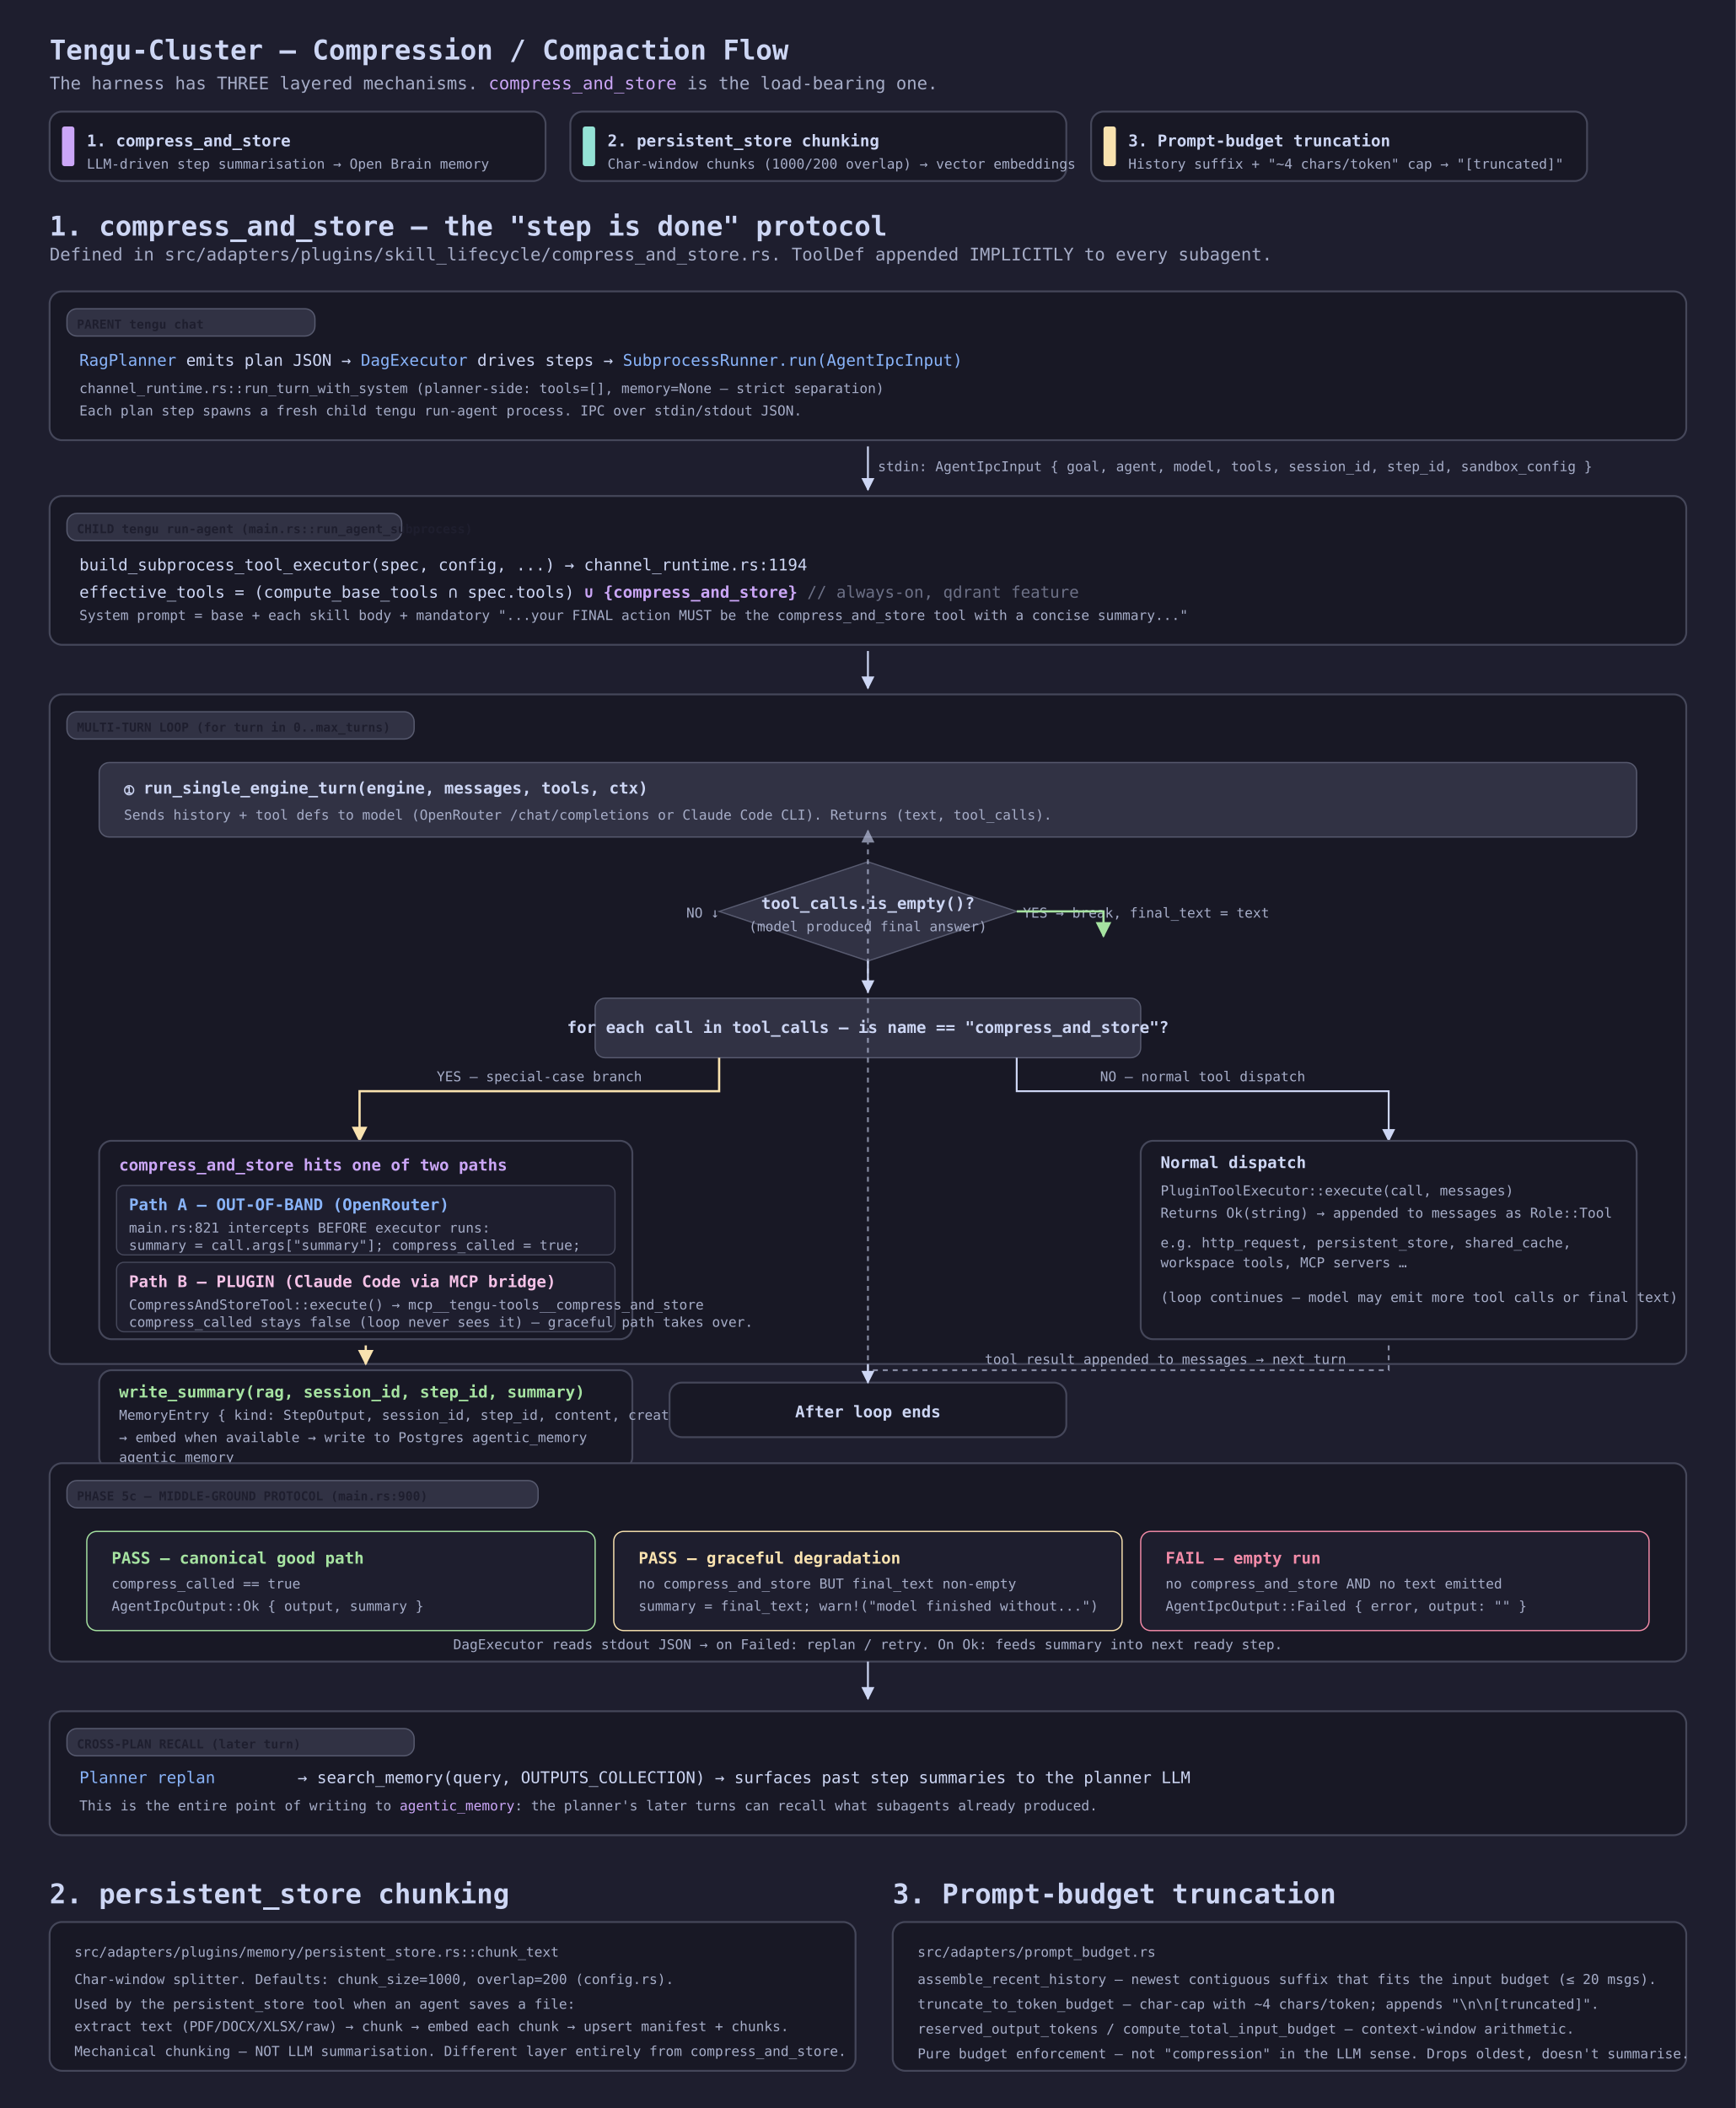
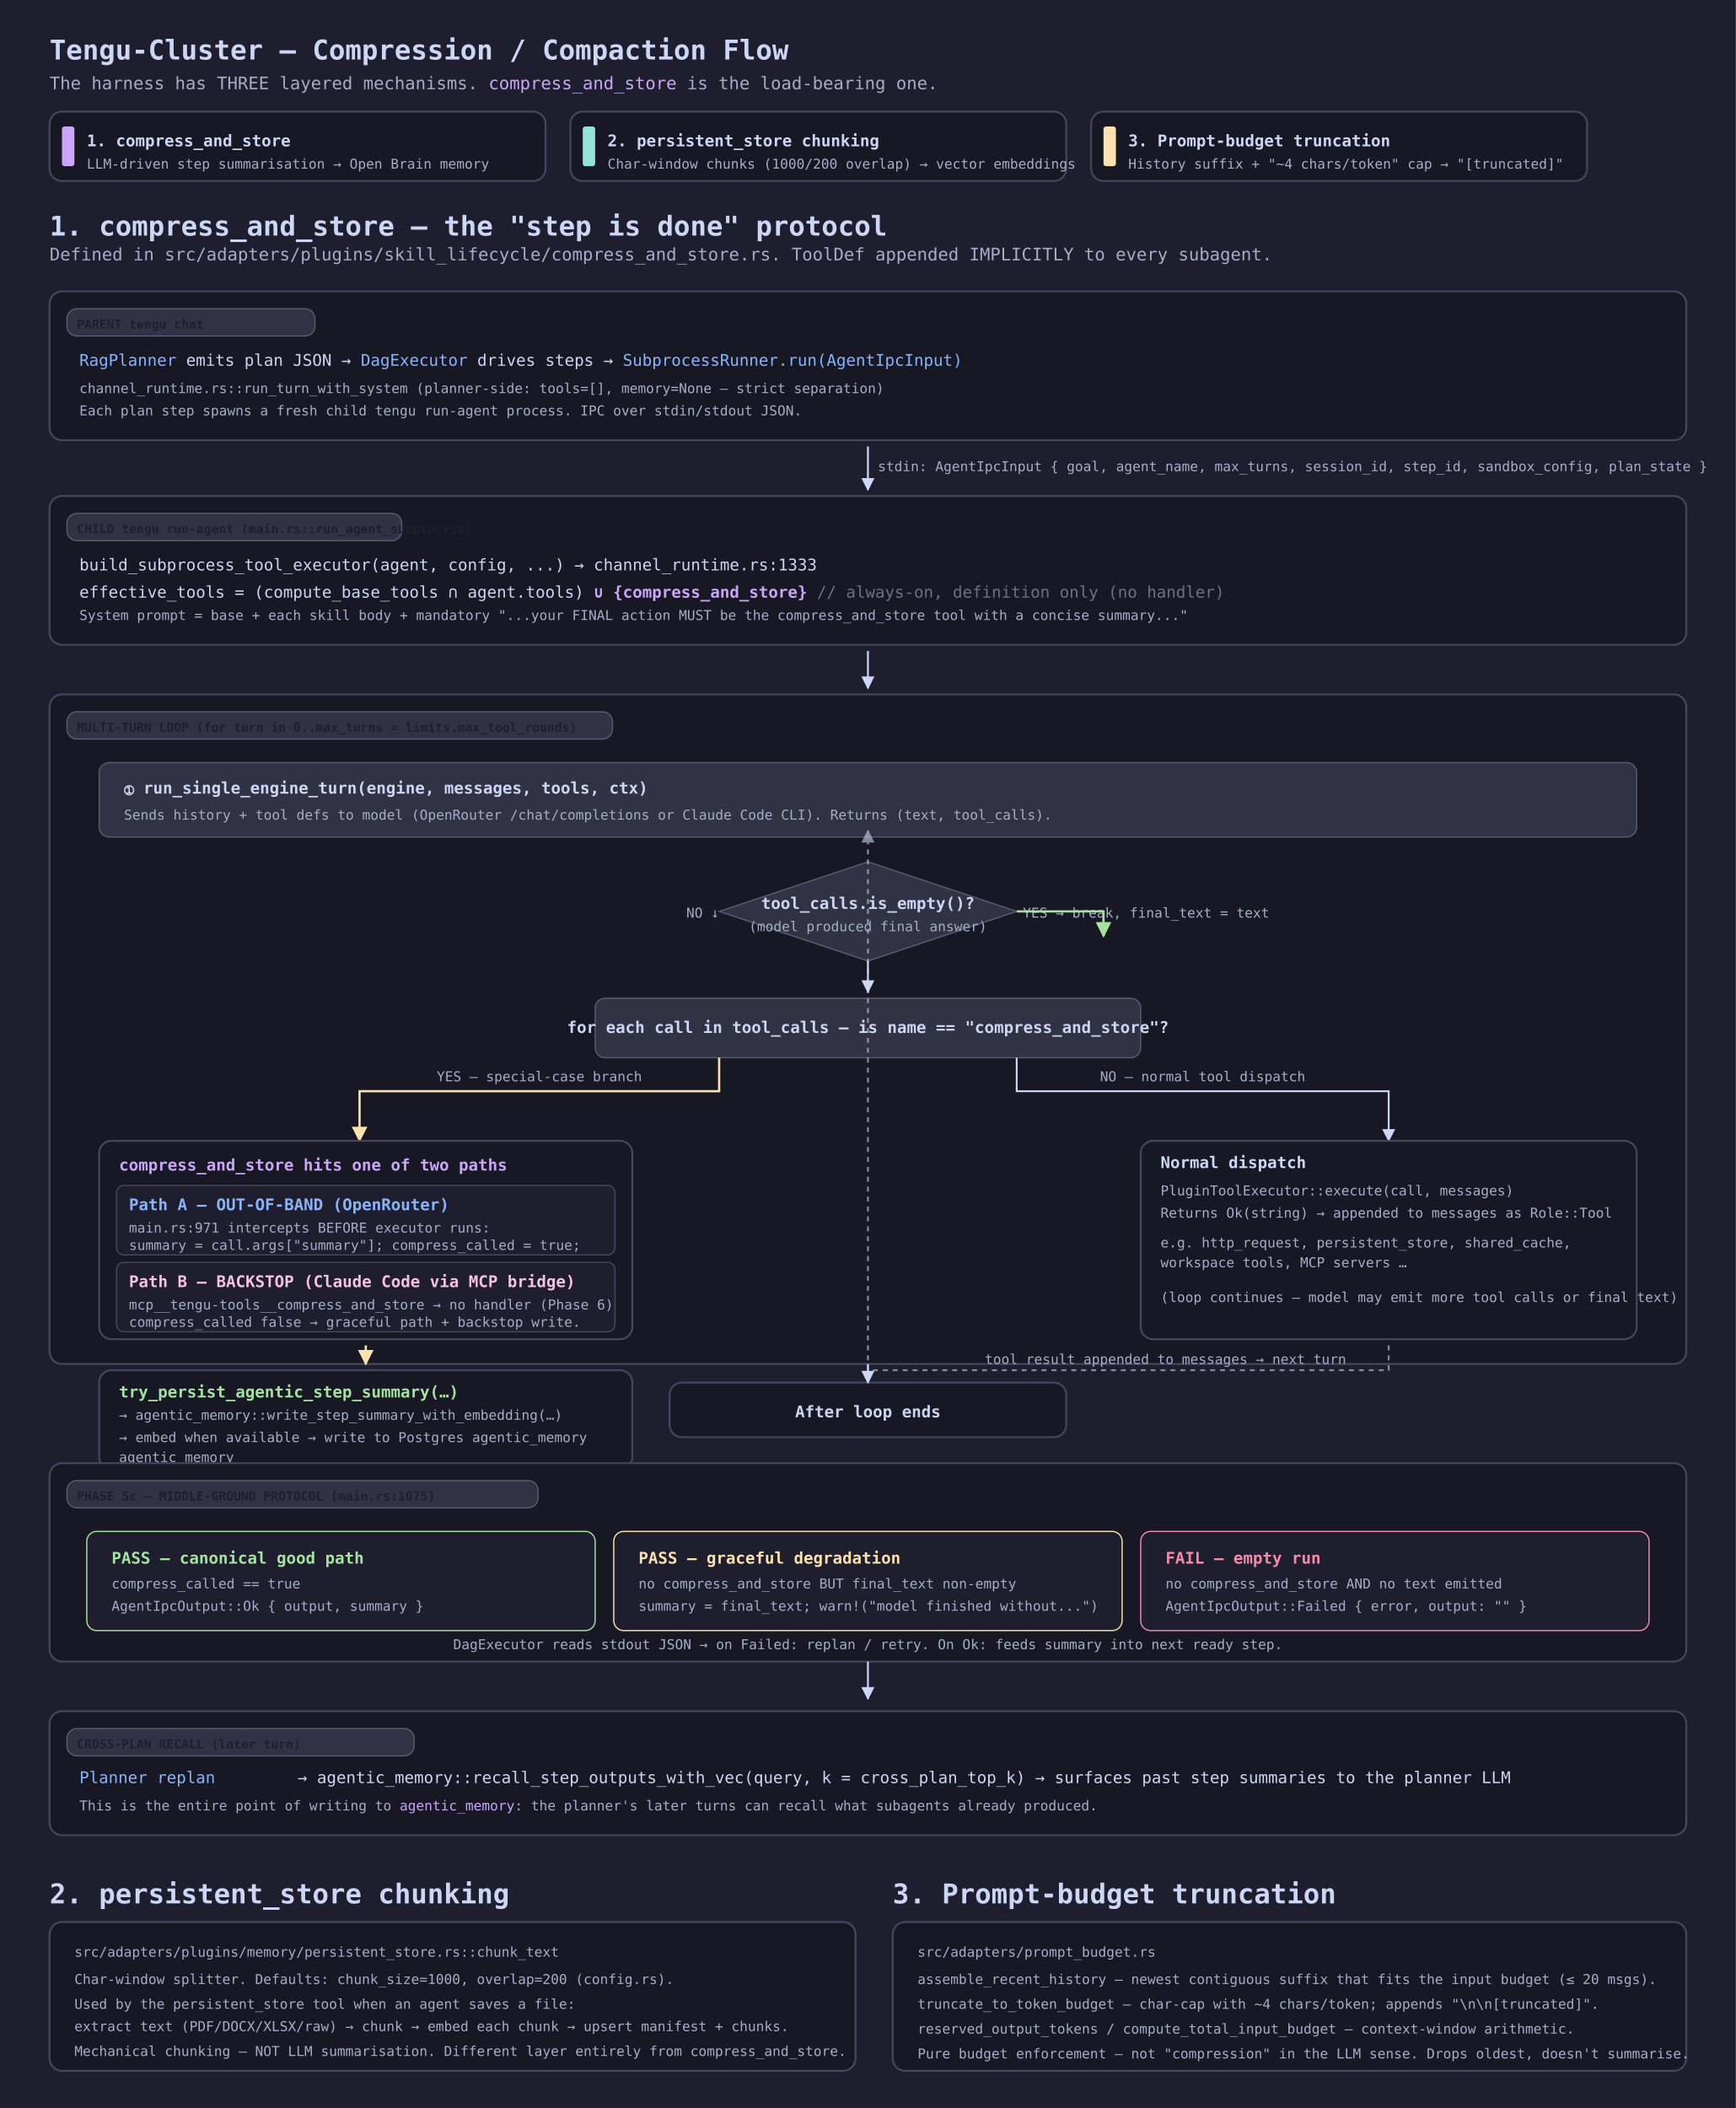
<svg xmlns="http://www.w3.org/2000/svg" viewBox="0 0 1400 1700" font-family="ui-monospace, SFMono-Regular, Menlo, monospace">
  <defs>
    <marker id="arr" viewBox="0 0 10 10" refX="9" refY="5" markerWidth="7" markerHeight="7" orient="auto-start-reverse">
      <path d="M0,0 L10,5 L0,10 z" fill="#cdd6f4" />
    </marker>
    <marker id="arrG" viewBox="0 0 10 10" refX="9" refY="5" markerWidth="7" markerHeight="7" orient="auto-start-reverse">
      <path d="M0,0 L10,5 L0,10 z" fill="#a6e3a1" />
    </marker>
    <marker id="arrR" viewBox="0 0 10 10" refX="9" refY="5" markerWidth="7" markerHeight="7" orient="auto-start-reverse">
      <path d="M0,0 L10,5 L0,10 z" fill="#f38ba8" />
    </marker>
    <marker id="arrY" viewBox="0 0 10 10" refX="9" refY="5" markerWidth="7" markerHeight="7" orient="auto-start-reverse">
      <path d="M0,0 L10,5 L0,10 z" fill="#f9e2af" />
    </marker>
    <style>
      .bg     { fill: #1e1e2e; }
      .panel  { fill: #181825; stroke: #45475a; stroke-width: 1.5; rx: 10; }
      .panelH { fill: #313244; stroke: #585b70; stroke-width: 1; rx: 8; }
      .accent { fill: #cba6f7; }
      .ok     { fill: #a6e3a1; }
      .warn   { fill: #f9e2af; }
      .err    { fill: #f38ba8; }
      .blue   { fill: #89b4fa; }
      .pink   { fill: #f5c2e7; }
      .teal   { fill: #94e2d5; }
      .muted  { fill: #6c7086; }
      text    { fill: #cdd6f4; font-size: 13px; }
      .title  { font-size: 22px; font-weight: 700; fill: #cdd6f4; }
      .sub    { font-size: 14px; fill: #a6adc8; }
      .small  { font-size: 11px; fill: #a6adc8; }
      .tag    { font-size: 10px; fill: #1e1e2e; font-weight: 700; }
      .mono   { font-family: ui-monospace, monospace; }
      .edge   { stroke: #cdd6f4; stroke-width: 1.5; fill: none; }
      .edgeG  { stroke: #a6e3a1; stroke-width: 1.8; fill: none; }
      .edgeR  { stroke: #f38ba8; stroke-width: 1.8; fill: none; }
      .edgeY  { stroke: #f9e2af; stroke-width: 1.8; fill: none; }
      .dash   { stroke-dasharray: 4 4; }
    </style>
  </defs>
  <rect class="bg" width="1400" height="1700" />
  <text x="40" y="48" class="title">Tengu-Cluster — Compression / Compaction Flow</text>
  <text x="40" y="72" class="sub">The harness has THREE layered mechanisms. <tspan class="accent">compress_and_store</tspan> is the load-bearing one.</text>
  <g transform="translate(40,90)">
    <rect class="panel" width="400" height="56" />
    <rect x="10" y="12" width="10" height="32" rx="2" class="accent" />
    <text x="30" y="28" font-weight="700">1. compress_and_store</text>
    <text x="30" y="46" class="small">LLM-driven step summarisation → Open Brain memory</text>
  </g>
  <g transform="translate(460,90)">
    <rect class="panel" width="400" height="56" />
    <rect x="10" y="12" width="10" height="32" rx="2" class="teal" />
    <text x="30" y="28" font-weight="700">2. persistent_store chunking</text>
    <text x="30" y="46" class="small">Char-window chunks (1000/200 overlap) → vector embeddings</text>
  </g>
  <g transform="translate(880,90)">
    <rect class="panel" width="400" height="56" />
    <rect x="10" y="12" width="10" height="32" rx="2" class="warn" />
    <text x="30" y="28" font-weight="700">3. Prompt-budget truncation</text>
    <text x="30" y="46" class="small">History suffix + "~4 chars/token" cap → "[truncated]"</text>
  </g>
  <text x="40" y="190" class="title accent">1. compress_and_store — the "step is done" protocol</text>
  <text x="40" y="210" class="sub">Defined in <tspan class="mono">src/adapters/plugins/skill_lifecycle/compress_and_store.rs</tspan>. ToolDef appended IMPLICITLY to every subagent.</text>
  <g transform="translate(40,235)">
    <rect class="panel" width="1320" height="120" />
    <rect class="panelH" x="14" y="14" width="200" height="22" />
    <text x="22" y="30" class="tag">PARENT  tengu chat</text>
    <text x="24" y="60" font-size="13">
      <tspan class="mono blue">RagPlanner</tspan> emits plan JSON  →  <tspan class="mono blue">DagExecutor</tspan> drives steps  →  <tspan class="mono blue">SubprocessRunner.run(AgentIpcInput)</tspan>
    </text>
    <text x="24" y="82" class="small mono">channel_runtime.rs::run_turn_with_system  (planner-side: tools=[], memory=None — strict separation)</text>
    <text x="24" y="100" class="small">Each plan step spawns a fresh child <tspan class="mono">tengu run-agent</tspan> process. IPC over stdin/stdout JSON.</text>
  </g>
  <path class="edge" d="M 700 360 L 700 395" marker-end="url(#arr)" />
-   <text x="708" y="380" class="small">stdin: AgentIpcInput { goal, agent, model, tools, session_id, step_id, sandbox_config }</text>
+   <text x="708" y="380" class="small">stdin: AgentIpcInput { goal, agent_name, max_turns, session_id, step_id, sandbox_config, plan_state }</text>
  <g transform="translate(40,400)">
    <rect class="panel" width="1320" height="120" />
    <rect class="panelH" x="14" y="14" width="270" height="22" />
    <text x="22" y="30" class="tag">CHILD  tengu run-agent  (main.rs::run_agent_subprocess)</text>
-     <text x="24" y="60" font-size="13" class="mono">build_subprocess_tool_executor(spec, config, ...)  →  channel_runtime.rs:1194</text>
-     <text x="24" y="82" font-size="13">effective_tools = (compute_base_tools ∩ spec.tools) <tspan font-weight="700" class="accent">∪ {compress_and_store}</tspan>
-       <tspan class="muted">// always-on, qdrant feature</tspan>
+     <text x="24" y="60" font-size="13" class="mono">build_subprocess_tool_executor(agent, config, ...)  →  channel_runtime.rs:1333</text>
+     <text x="24" y="82" font-size="13">effective_tools = (compute_base_tools ∩ agent.tools) <tspan font-weight="700" class="accent">∪ {compress_and_store}</tspan>
+       <tspan class="muted">// always-on, definition only (no handler)</tspan>
    </text>
    <text x="24" y="100" class="small">System prompt = base + each skill body + mandatory <tspan class="mono">"...your FINAL action MUST be the compress_and_store tool with a concise summary..."</tspan>
    </text>
  </g>
  <path class="edge" d="M 700 525 L 700 555" marker-end="url(#arr)" />
  <g transform="translate(40,560)">
    <rect class="panel" width="1320" height="540" />
-     <rect class="panelH" x="14" y="14" width="280" height="22" />
-     <text x="22" y="30" class="tag">MULTI-TURN LOOP   (for turn in 0..max_turns)</text>
+     <rect class="panelH" x="14" y="14" width="440" height="22" />
+     <text x="22" y="30" class="tag">MULTI-TURN LOOP   (for turn in 0..max_turns = limits.max_tool_rounds)</text>
    <g transform="translate(40,55)">
      <rect class="panelH" width="1240" height="60" rx="8" />
      <text x="20" y="25" font-weight="700">① run_single_engine_turn(engine, messages, tools, ctx)</text>
      <text x="20" y="46" class="small">Sends history + tool defs to model (OpenRouter <tspan class="mono">/chat/completions</tspan> or Claude Code CLI). Returns <tspan class="mono">(text, tool_calls)</tspan>.</text>
    </g>
    <g transform="translate(540,135)">
      <polygon points="120,0 240,40 120,80 0,40" fill="#313244" stroke="#585b70" />
      <text x="120" y="38" text-anchor="middle" font-weight="700">tool_calls.is_empty()?</text>
      <text x="120" y="56" text-anchor="middle" class="small">(model produced final answer)</text>
    </g>
    <text x="785" y="180" class="small ok">YES → break, final_text = text</text>
    <path class="edgeG" d="M 780 175 L 850 175 L 850 195" marker-end="url(#arrG)" />
    <text x="540" y="180" text-anchor="end" class="small">NO ↓</text>
    <path class="edge" d="M 660 215 L 660 240" marker-end="url(#arr)" />
    <g transform="translate(440,245)">
      <rect width="440" height="48" rx="8" fill="#313244" stroke="#585b70" />
      <text x="220" y="28" text-anchor="middle" font-weight="700">for each call in tool_calls — is name == "compress_and_store"?</text>
    </g>
    <path class="edgeY" d="M 540 293 L 540 320 L 250 320 L 250 360" marker-end="url(#arrY)" />
    <text x="395" y="312" text-anchor="middle" class="warn small">YES — special-case branch</text>
    <path class="edge" d="M 780 293 L 780 320 L 1080 320 L 1080 360" marker-end="url(#arr)" />
    <text x="930" y="312" text-anchor="middle" class="small">NO — normal tool dispatch</text>
    <g transform="translate(40,360)">
      <rect class="panel" width="430" height="160" fill="#181825" stroke="#cba6f7" />
      <text x="16" y="24" font-weight="700" class="accent">compress_and_store hits one of two paths</text>
      <rect x="14" y="36" width="402" height="56" rx="6" fill="#1e1e2e" stroke="#45475a" />
      <text x="24" y="56" font-weight="700" class="blue">Path A — OUT-OF-BAND  (OpenRouter)</text>
-       <text x="24" y="74" class="small">main.rs:821 intercepts BEFORE executor runs:</text>
+       <text x="24" y="74" class="small">main.rs:971 intercepts BEFORE executor runs:</text>
      <text x="24" y="88" class="small mono">summary = call.args["summary"]; compress_called = true;</text>
      <rect x="14" y="98" width="402" height="56" rx="6" fill="#1e1e2e" stroke="#45475a" />
-       <text x="24" y="118" font-weight="700" class="pink">Path B — PLUGIN  (Claude Code via MCP bridge)</text>
-       <text x="24" y="136" class="small mono">CompressAndStoreTool::execute()  → mcp__tengu-tools__compress_and_store</text>
-       <text x="24" y="150" class="small">compress_called stays false (loop never sees it) — graceful path takes over.</text>
+       <text x="24" y="118" font-weight="700" class="pink">Path B — BACKSTOP  (Claude Code via MCP bridge)</text>
+       <text x="24" y="136" class="small mono">mcp__tengu-tools__compress_and_store → no handler (Phase 6)</text>
+       <text x="24" y="150" class="small">compress_called false → graceful path + backstop write.</text>
    </g>
    <path class="edgeY" d="M 255 525 L 255 540" marker-end="url(#arrY)" />
    <g transform="translate(40,545)">
      <rect class="panel" width="430" height="80" fill="#181825" stroke="#a6e3a1" />
-       <text x="16" y="22" font-weight="700" class="ok">write_summary(rag, session_id, step_id, summary)</text>
-       <text x="16" y="40" class="small mono">MemoryEntry { kind: StepOutput, session_id, step_id, content, created_at }</text>
+       <text x="16" y="22" font-weight="700" class="ok">try_persist_agentic_step_summary(…)</text>
+       <text x="16" y="40" class="small mono">→ agentic_memory::write_step_summary_with_embedding(…)</text>
      <text x="16" y="58" class="small">→ embed when available → write to Postgres agentic_memory</text>
      <text x="16" y="74" class="small mono accent">agentic_memory</text>
    </g>
    <g transform="translate(880,360)">
      <rect class="panel" width="400" height="160" />
      <text x="16" y="22" font-weight="700">Normal dispatch</text>
      <text x="16" y="44" class="small mono">PluginToolExecutor::execute(call, messages)</text>
      <text x="16" y="62" class="small">Returns Ok(string) → appended to <tspan class="mono">messages</tspan> as Role::Tool</text>
      <text x="16" y="86" class="small">e.g. http_request, persistent_store, shared_cache,</text>
      <text x="16" y="102" class="small">workspace tools, MCP servers …</text>
      <text x="16" y="130" class="small muted">(loop continues — model may emit more tool calls or final text)</text>
    </g>
    <path class="edge dash" d="M 1080 525 L 1080 545 L 660 545 L 660 110" marker-end="url(#arr)" opacity="0.6" />
    <text x="900" y="540" text-anchor="middle" class="small muted">tool result appended to messages → next turn</text>
  </g>
  <g transform="translate(540,1115)">
    <rect class="panel" width="320" height="44" />
    <text x="160" y="28" text-anchor="middle" font-weight="700">After loop ends</text>
  </g>
  <path class="edge" d="M 700 1100 L 700 1115" marker-end="url(#arr)" />
  <g transform="translate(40,1180)">
    <rect class="panel" width="1320" height="160" />
    <rect class="panelH" x="14" y="14" width="380" height="22" />
-     <text x="22" y="30" class="tag">PHASE 5c — MIDDLE-GROUND PROTOCOL  (main.rs:900)</text>
+     <text x="22" y="30" class="tag">PHASE 5c — MIDDLE-GROUND PROTOCOL  (main.rs:1075)</text>
    <g transform="translate(30,55)">
      <rect width="410" height="80" rx="8" fill="#1e1e2e" stroke="#a6e3a1" />
      <text x="20" y="26" font-weight="700" class="ok">PASS — canonical good path</text>
      <text x="20" y="46" class="small">compress_called == true</text>
      <text x="20" y="64" class="small mono">AgentIpcOutput::Ok { output, summary }</text>
    </g>
    <g transform="translate(455,55)">
      <rect width="410" height="80" rx="8" fill="#1e1e2e" stroke="#f9e2af" />
      <text x="20" y="26" font-weight="700" class="warn">PASS — graceful degradation</text>
      <text x="20" y="46" class="small">no compress_and_store BUT final_text non-empty</text>
      <text x="20" y="64" class="small mono">summary = final_text;  warn!("model finished without...")</text>
    </g>
    <g transform="translate(880,55)">
      <rect width="410" height="80" rx="8" fill="#1e1e2e" stroke="#f38ba8" />
      <text x="20" y="26" font-weight="700" class="err">FAIL — empty run</text>
      <text x="20" y="46" class="small">no compress_and_store AND no text emitted</text>
      <text x="20" y="64" class="small mono">AgentIpcOutput::Failed { error, output: "" }</text>
    </g>
    <text x="660" y="150" text-anchor="middle" class="small muted">DagExecutor reads stdout JSON → on Failed: replan / retry. On Ok: feeds summary into next ready step.</text>
  </g>
  <path class="edge" d="M 700 1340 L 700 1370" marker-end="url(#arr)" />
  <g transform="translate(40,1380)">
    <rect class="panel" width="1320" height="100" />
    <rect class="panelH" x="14" y="14" width="280" height="22" />
    <text x="22" y="30" class="tag">CROSS-PLAN RECALL  (later turn)</text>
    <text x="24" y="58" class="mono blue">Planner replan</text>
-     <text x="200" y="58"> →  <tspan class="mono">search_memory(query, OUTPUTS_COLLECTION)</tspan>  →  surfaces past step summaries to the planner LLM</text>
+     <text x="200" y="58"> →  <tspan class="mono">agentic_memory::recall_step_outputs_with_vec(query, k = cross_plan_top_k)</tspan>  →  surfaces past step summaries to the planner LLM</text>
    <text x="24" y="80" class="small">This is the entire point of writing to <tspan class="mono accent">agentic_memory</tspan>: the planner's later turns can recall what subagents already produced.</text>
  </g>
  <text x="40" y="1535" class="title teal">2. persistent_store chunking</text>
  <g transform="translate(40,1550)">
    <rect class="panel" width="650" height="120" />
    <text x="20" y="28" class="small mono">src/adapters/plugins/memory/persistent_store.rs::chunk_text</text>
    <text x="20" y="50" class="small">Char-window splitter. Defaults: <tspan class="mono">chunk_size=1000, overlap=200</tspan> (config.rs).</text>
    <text x="20" y="70" class="small">Used by the <tspan class="mono">persistent_store</tspan> tool when an agent saves a file:</text>
    <text x="20" y="88" class="small">extract text (PDF/DOCX/XLSX/raw) → chunk → embed each chunk → upsert manifest + chunks.</text>
    <text x="20" y="108" class="small muted">Mechanical chunking — NOT LLM summarisation. Different layer entirely from compress_and_store.</text>
  </g>
  <text x="720" y="1535" class="title warn">3. Prompt-budget truncation</text>
  <g transform="translate(720,1550)">
    <rect class="panel" width="640" height="120" />
    <text x="20" y="28" class="small mono">src/adapters/prompt_budget.rs</text>
    <text x="20" y="50" class="small">
      <tspan class="mono">assemble_recent_history</tspan> — newest contiguous suffix that fits the input budget (≤ 20 msgs).</text>
    <text x="20" y="70" class="small">
      <tspan class="mono">truncate_to_token_budget</tspan> — char-cap with ~4 chars/token; appends <tspan class="mono">"\n\n[truncated]"</tspan>.</text>
    <text x="20" y="90" class="small">
      <tspan class="mono">reserved_output_tokens / compute_total_input_budget</tspan> — context-window arithmetic.</text>
    <text x="20" y="110" class="small muted">Pure budget enforcement — not "compression" in the LLM sense. Drops oldest, doesn't summarise.</text>
  </g>
</svg>
